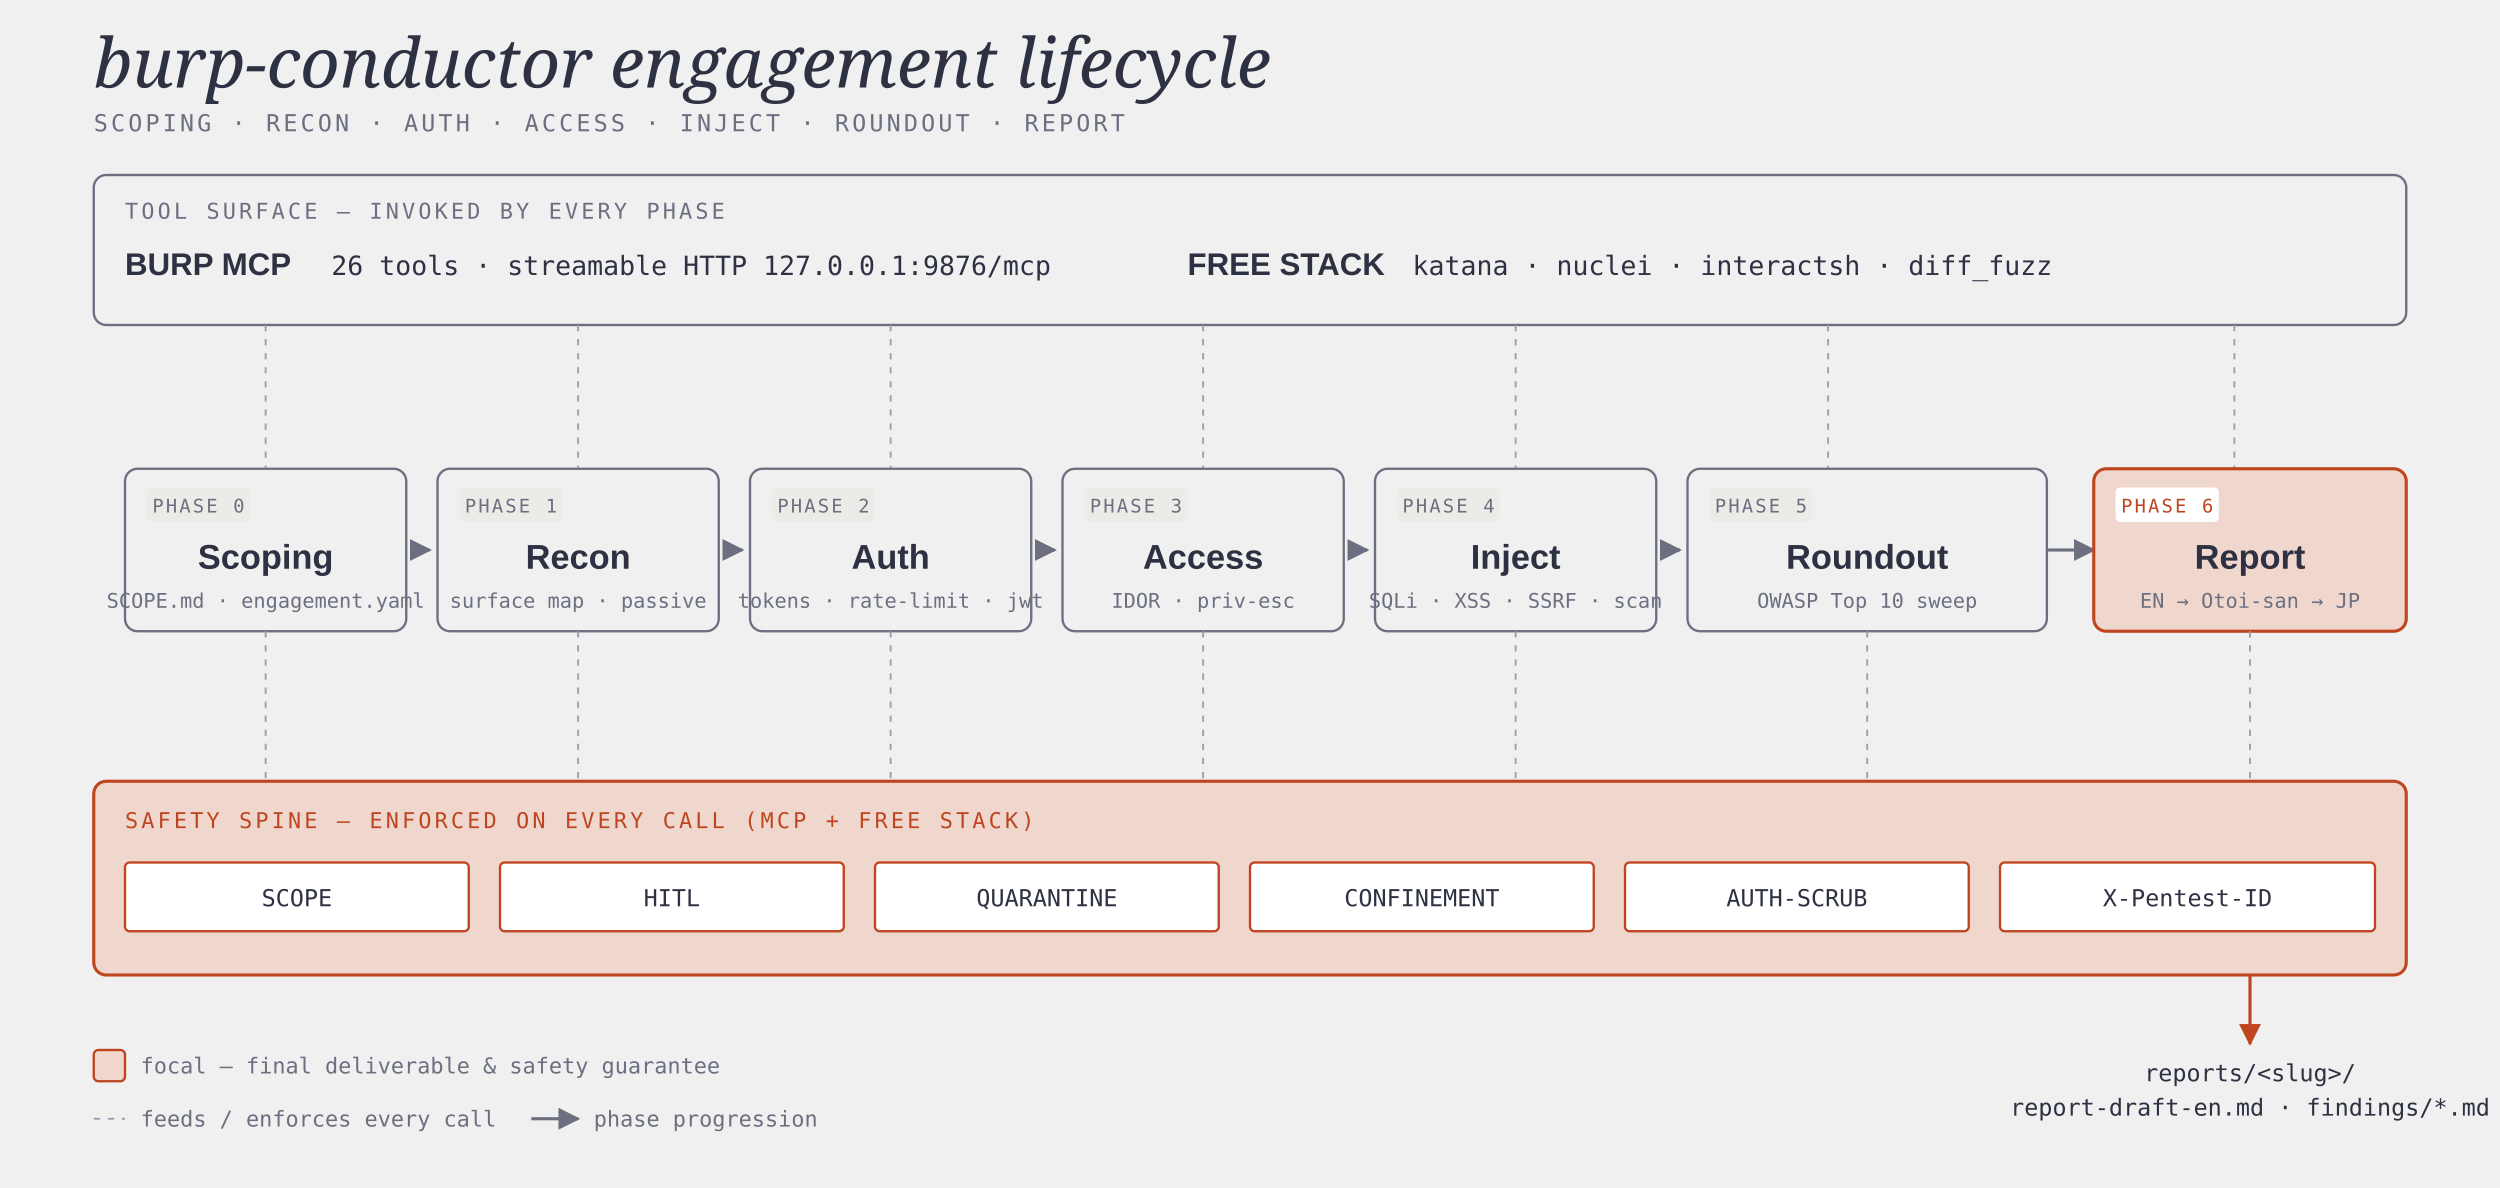
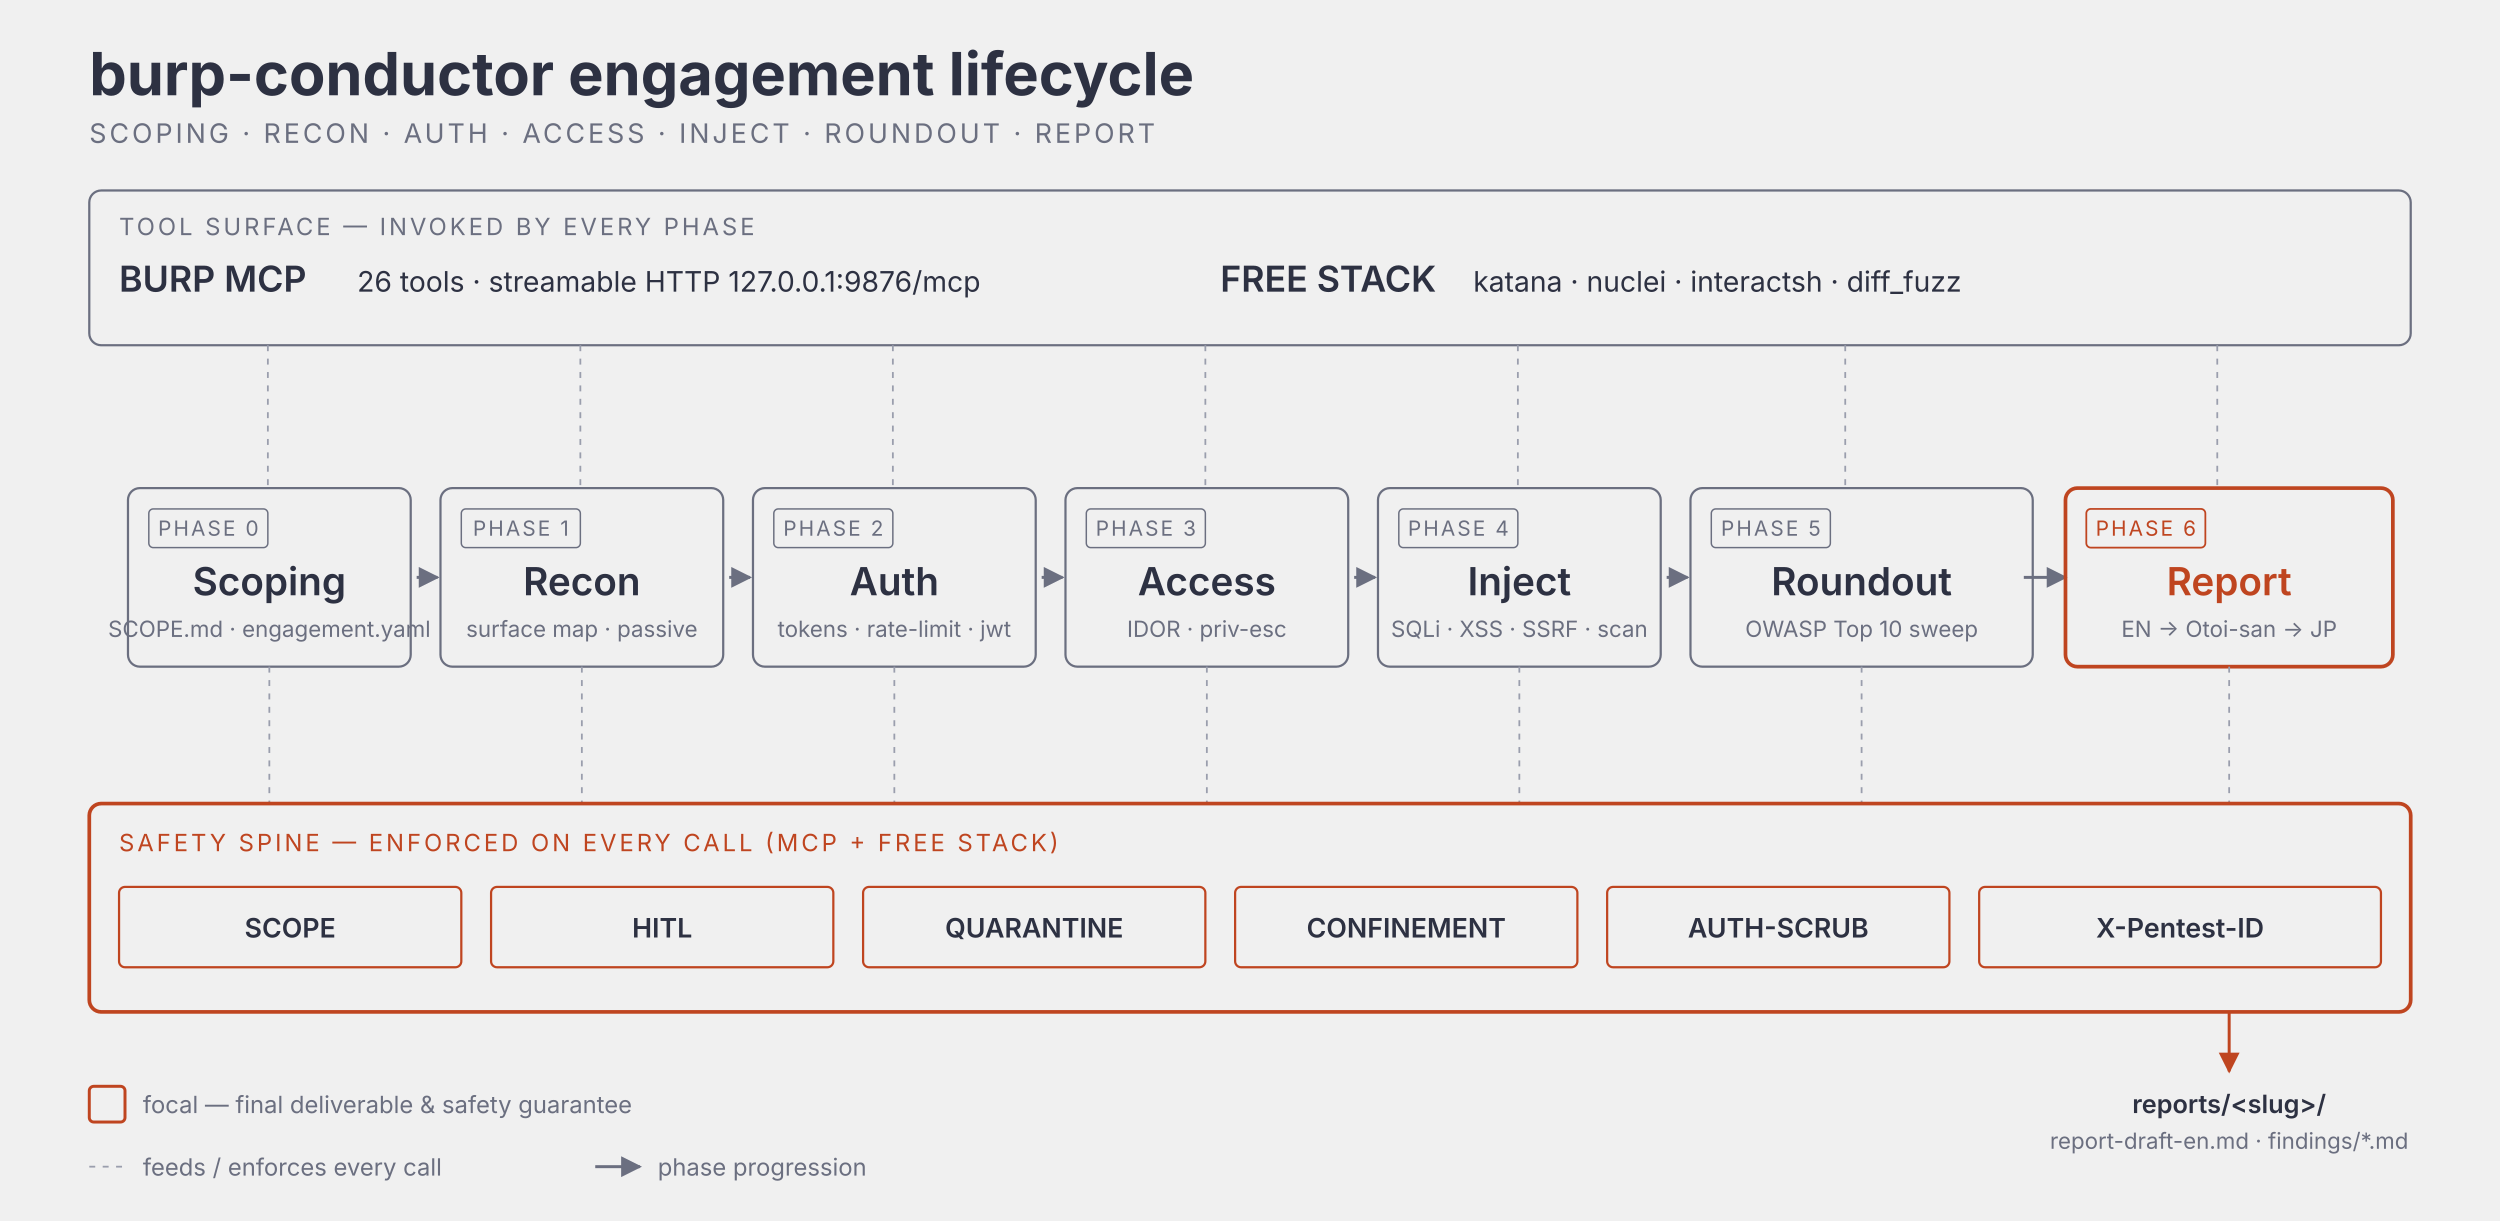
- <svg xmlns="http://www.w3.org/2000/svg" viewBox="0 0 1600 760" role="img" aria-labelledby="t d" font-family="'Geist','Helvetica Neue',Arial,sans-serif">
+ <svg xmlns="http://www.w3.org/2000/svg" viewBox="0 0 1680 820" role="img" aria-labelledby="t d" font-family="'Geist','Inter','Helvetica Neue',Arial,sans-serif">
  <defs>
    <marker id="a" viewBox="0 0 10 10" refX="9" refY="5" markerWidth="7" markerHeight="7" orient="auto-start-reverse">
      <path d="M 0 0 L 10 5 L 0 10 z" fill="#6b6f80" />
    </marker>
    <marker id="ac" viewBox="0 0 10 10" refX="9" refY="5" markerWidth="7" markerHeight="7" orient="auto-start-reverse">
      <path d="M 0 0 L 10 5 L 0 10 z" fill="#bf4520" />
    </marker>
  </defs>
-   <text x="60" y="56" font-family="Georgia,'Instrument Serif',serif" font-style="italic" font-size="44" fill="#2d3142">burp-conductor engagement lifecycle</text>
-   <text x="60" y="84" font-family="ui-monospace,'Geist Mono',monospace" font-size="15" letter-spacing="2" fill="#6b6f80">SCOPING · RECON · AUTH · ACCESS · INJECT · ROUNDOUT · REPORT</text>
-   <rect x="60" y="112" width="1480" height="96" rx="8" fill="none" stroke="#6b6f80" stroke-width="1.5" />
-   <text x="80" y="140" font-family="ui-monospace,monospace" font-size="14" letter-spacing="2" fill="#6b6f80">TOOL SURFACE — INVOKED BY EVERY PHASE</text>
-   <text x="80" y="176" font-size="20" font-weight="600" fill="#2d3142">BURP MCP</text>
-   <text x="212" y="176" font-family="ui-monospace,monospace" font-size="17" fill="#2d3142">26 tools · streamable HTTP 127.0.0.1:9876/mcp</text>
-   <text x="760" y="176" font-size="20" font-weight="600" fill="#2d3142">FREE STACK</text>
-   <text x="904" y="176" font-family="ui-monospace,monospace" font-size="17" fill="#2d3142">katana · nuclei · interactsh · diff_fuzz</text>
+   <text x="60" y="64" font-size="40" font-weight="700" fill="#2d3142">burp-conductor engagement lifecycle</text>
+   <text x="60" y="96" font-size="18" letter-spacing="2" fill="#6b6f80">SCOPING · RECON · AUTH · ACCESS · INJECT · ROUNDOUT · REPORT</text>
+   <rect x="60" y="128" width="1560" height="104" rx="8" fill="none" stroke="#6b6f80" stroke-width="1.5" />
+   <text x="80" y="158" font-size="16" letter-spacing="2" fill="#6b6f80">TOOL SURFACE — INVOKED BY EVERY PHASE</text>
+   <text x="80" y="196" font-size="24" font-weight="600" fill="#2d3142">BURP MCP</text>
+   <text x="240" y="196" font-size="19" fill="#2d3142">26 tools · streamable HTTP 127.0.0.1:9876/mcp</text>
+   <text x="820" y="196" font-size="24" font-weight="600" fill="#2d3142">FREE STACK</text>
+   <text x="990" y="196" font-size="19" fill="#2d3142">katana · nuclei · interactsh · diff_fuzz</text>
  <g stroke="#9a9ead" stroke-width="1.2" stroke-dasharray="4,5" fill="none">
-     <line x1="170" y1="208" x2="170" y2="300" />
-     <line x1="370" y1="208" x2="370" y2="300" />
-     <line x1="570" y1="208" x2="570" y2="300" />
-     <line x1="770" y1="208" x2="770" y2="300" />
-     <line x1="970" y1="208" x2="970" y2="300" />
-     <line x1="1170" y1="208" x2="1170" y2="300" />
-     <line x1="1430" y1="208" x2="1430" y2="300" />
+     <line x1="180" y1="232" x2="180" y2="328" />
+     <line x1="390" y1="232" x2="390" y2="328" />
+     <line x1="600" y1="232" x2="600" y2="328" />
+     <line x1="810" y1="232" x2="810" y2="328" />
+     <line x1="1020" y1="232" x2="1020" y2="328" />
+     <line x1="1240" y1="232" x2="1240" y2="328" />
+     <line x1="1490" y1="232" x2="1490" y2="328" />
  </g>
  <g stroke="#6b6f80" stroke-width="2" fill="none" marker-end="url(#a)">
-     <line x1="265" y1="352" x2="275" y2="352" />
-     <line x1="465" y1="352" x2="475" y2="352" />
-     <line x1="665" y1="352" x2="675" y2="352" />
-     <line x1="865" y1="352" x2="875" y2="352" />
-     <line x1="1065" y1="352" x2="1075" y2="352" />
-     <line x1="1310" y1="352" x2="1340" y2="352" />
+     <line x1="280" y1="388" x2="294" y2="388" />
+     <line x1="490" y1="388" x2="504" y2="388" />
+     <line x1="700" y1="388" x2="714" y2="388" />
+     <line x1="910" y1="388" x2="924" y2="388" />
+     <line x1="1120" y1="388" x2="1134" y2="388" />
+     <line x1="1360" y1="388" x2="1388" y2="388" />
  </g>
  <g>
-     <rect x="80" y="300" width="180" height="104" rx="8" fill="none" stroke="#6b6f80" stroke-width="1.5" />
-     <rect x="94" y="312" width="66" height="22" rx="3" fill="#ecebe7" />
-     <text x="127" y="328" font-family="ui-monospace,monospace" font-size="12" letter-spacing="1.4" fill="#6b6f80" text-anchor="middle">PHASE 0</text>
-     <text x="170" y="364" font-size="22" font-weight="600" fill="#2d3142" text-anchor="middle">Scoping</text>
-     <text x="170" y="389" font-family="ui-monospace,monospace" font-size="13" fill="#6b6f80" text-anchor="middle">SCOPE.md · engagement.yaml</text>
-     <rect x="280" y="300" width="180" height="104" rx="8" fill="none" stroke="#6b6f80" stroke-width="1.5" />
-     <rect x="294" y="312" width="66" height="22" rx="3" fill="#ecebe7" />
-     <text x="327" y="328" font-family="ui-monospace,monospace" font-size="12" letter-spacing="1.4" fill="#6b6f80" text-anchor="middle">PHASE 1</text>
-     <text x="370" y="364" font-size="22" font-weight="600" fill="#2d3142" text-anchor="middle">Recon</text>
-     <text x="370" y="389" font-family="ui-monospace,monospace" font-size="13" fill="#6b6f80" text-anchor="middle">surface map · passive</text>
-     <rect x="480" y="300" width="180" height="104" rx="8" fill="none" stroke="#6b6f80" stroke-width="1.5" />
-     <rect x="494" y="312" width="66" height="22" rx="3" fill="#ecebe7" />
-     <text x="527" y="328" font-family="ui-monospace,monospace" font-size="12" letter-spacing="1.4" fill="#6b6f80" text-anchor="middle">PHASE 2</text>
-     <text x="570" y="364" font-size="22" font-weight="600" fill="#2d3142" text-anchor="middle">Auth</text>
-     <text x="570" y="389" font-family="ui-monospace,monospace" font-size="13" fill="#6b6f80" text-anchor="middle">tokens · rate-limit · jwt</text>
-     <rect x="680" y="300" width="180" height="104" rx="8" fill="none" stroke="#6b6f80" stroke-width="1.5" />
-     <rect x="694" y="312" width="66" height="22" rx="3" fill="#ecebe7" />
-     <text x="727" y="328" font-family="ui-monospace,monospace" font-size="12" letter-spacing="1.4" fill="#6b6f80" text-anchor="middle">PHASE 3</text>
-     <text x="770" y="364" font-size="22" font-weight="600" fill="#2d3142" text-anchor="middle">Access</text>
-     <text x="770" y="389" font-family="ui-monospace,monospace" font-size="13" fill="#6b6f80" text-anchor="middle">IDOR · priv-esc</text>
-     <rect x="880" y="300" width="180" height="104" rx="8" fill="none" stroke="#6b6f80" stroke-width="1.5" />
-     <rect x="894" y="312" width="66" height="22" rx="3" fill="#ecebe7" />
-     <text x="927" y="328" font-family="ui-monospace,monospace" font-size="12" letter-spacing="1.4" fill="#6b6f80" text-anchor="middle">PHASE 4</text>
-     <text x="970" y="364" font-size="22" font-weight="600" fill="#2d3142" text-anchor="middle">Inject</text>
-     <text x="970" y="389" font-family="ui-monospace,monospace" font-size="13" fill="#6b6f80" text-anchor="middle">SQLi · XSS · SSRF · scan</text>
-     <rect x="1080" y="300" width="230" height="104" rx="8" fill="none" stroke="#6b6f80" stroke-width="1.5" />
-     <rect x="1094" y="312" width="66" height="22" rx="3" fill="#ecebe7" />
-     <text x="1127" y="328" font-family="ui-monospace,monospace" font-size="12" letter-spacing="1.4" fill="#6b6f80" text-anchor="middle">PHASE 5</text>
-     <text x="1195" y="364" font-size="22" font-weight="600" fill="#2d3142" text-anchor="middle">Roundout</text>
-     <text x="1195" y="389" font-family="ui-monospace,monospace" font-size="13" fill="#6b6f80" text-anchor="middle">OWASP Top 10 sweep</text>
-     <rect x="1340" y="300" width="200" height="104" rx="8" fill="#f0d7cd" stroke="#bf4520" stroke-width="2" />
-     <rect x="1354" y="312" width="66" height="22" rx="3" fill="#ffffff" />
-     <text x="1387" y="328" font-family="ui-monospace,monospace" font-size="12" letter-spacing="1.4" fill="#bf4520" text-anchor="middle">PHASE 6</text>
-     <text x="1440" y="364" font-size="22" font-weight="600" fill="#2d3142" text-anchor="middle">Report</text>
-     <text x="1440" y="389" font-family="ui-monospace,monospace" font-size="13" fill="#6b6f80" text-anchor="middle">EN → Otoi-san → JP</text>
+     <rect x="86" y="328" width="190" height="120" rx="8" fill="none" stroke="#6b6f80" stroke-width="1.5" />
+     <rect x="100" y="342" width="80" height="26" rx="3" fill="none" stroke="#6b6f80" stroke-width="1" />
+     <text x="140" y="360" font-size="14" letter-spacing="1.4" fill="#6b6f80" text-anchor="middle">PHASE 0</text>
+     <text x="181" y="400" font-size="26" font-weight="600" fill="#2d3142" text-anchor="middle">Scoping</text>
+     <text x="181" y="428" font-size="15" fill="#6b6f80" text-anchor="middle">SCOPE.md · engagement.yaml</text>
+     <rect x="296" y="328" width="190" height="120" rx="8" fill="none" stroke="#6b6f80" stroke-width="1.5" />
+     <rect x="310" y="342" width="80" height="26" rx="3" fill="none" stroke="#6b6f80" stroke-width="1" />
+     <text x="350" y="360" font-size="14" letter-spacing="1.4" fill="#6b6f80" text-anchor="middle">PHASE 1</text>
+     <text x="391" y="400" font-size="26" font-weight="600" fill="#2d3142" text-anchor="middle">Recon</text>
+     <text x="391" y="428" font-size="15" fill="#6b6f80" text-anchor="middle">surface map · passive</text>
+     <rect x="506" y="328" width="190" height="120" rx="8" fill="none" stroke="#6b6f80" stroke-width="1.5" />
+     <rect x="520" y="342" width="80" height="26" rx="3" fill="none" stroke="#6b6f80" stroke-width="1" />
+     <text x="560" y="360" font-size="14" letter-spacing="1.4" fill="#6b6f80" text-anchor="middle">PHASE 2</text>
+     <text x="601" y="400" font-size="26" font-weight="600" fill="#2d3142" text-anchor="middle">Auth</text>
+     <text x="601" y="428" font-size="15" fill="#6b6f80" text-anchor="middle">tokens · rate-limit · jwt</text>
+     <rect x="716" y="328" width="190" height="120" rx="8" fill="none" stroke="#6b6f80" stroke-width="1.5" />
+     <rect x="730" y="342" width="80" height="26" rx="3" fill="none" stroke="#6b6f80" stroke-width="1" />
+     <text x="770" y="360" font-size="14" letter-spacing="1.4" fill="#6b6f80" text-anchor="middle">PHASE 3</text>
+     <text x="811" y="400" font-size="26" font-weight="600" fill="#2d3142" text-anchor="middle">Access</text>
+     <text x="811" y="428" font-size="15" fill="#6b6f80" text-anchor="middle">IDOR · priv-esc</text>
+     <rect x="926" y="328" width="190" height="120" rx="8" fill="none" stroke="#6b6f80" stroke-width="1.5" />
+     <rect x="940" y="342" width="80" height="26" rx="3" fill="none" stroke="#6b6f80" stroke-width="1" />
+     <text x="980" y="360" font-size="14" letter-spacing="1.4" fill="#6b6f80" text-anchor="middle">PHASE 4</text>
+     <text x="1021" y="400" font-size="26" font-weight="600" fill="#2d3142" text-anchor="middle">Inject</text>
+     <text x="1021" y="428" font-size="15" fill="#6b6f80" text-anchor="middle">SQLi · XSS · SSRF · scan</text>
+     <rect x="1136" y="328" width="230" height="120" rx="8" fill="none" stroke="#6b6f80" stroke-width="1.5" />
+     <rect x="1150" y="342" width="80" height="26" rx="3" fill="none" stroke="#6b6f80" stroke-width="1" />
+     <text x="1190" y="360" font-size="14" letter-spacing="1.4" fill="#6b6f80" text-anchor="middle">PHASE 5</text>
+     <text x="1251" y="400" font-size="26" font-weight="600" fill="#2d3142" text-anchor="middle">Roundout</text>
+     <text x="1251" y="428" font-size="15" fill="#6b6f80" text-anchor="middle">OWASP Top 10 sweep</text>
+     <rect x="1388" y="328" width="220" height="120" rx="8" fill="none" stroke="#bf4520" stroke-width="2.5" />
+     <rect x="1402" y="342" width="80" height="26" rx="3" fill="none" stroke="#bf4520" stroke-width="1.2" />
+     <text x="1442" y="360" font-size="14" letter-spacing="1.4" fill="#bf4520" text-anchor="middle">PHASE 6</text>
+     <text x="1498" y="400" font-size="26" font-weight="600" fill="#bf4520" text-anchor="middle">Report</text>
+     <text x="1498" y="428" font-size="15" fill="#6b6f80" text-anchor="middle">EN → Otoi-san → JP</text>
  </g>
  <g stroke="#9a9ead" stroke-width="1.2" stroke-dasharray="4,5" fill="none">
-     <line x1="170" y1="404" x2="170" y2="500" />
-     <line x1="370" y1="404" x2="370" y2="500" />
-     <line x1="570" y1="404" x2="570" y2="500" />
-     <line x1="770" y1="404" x2="770" y2="500" />
-     <line x1="970" y1="404" x2="970" y2="500" />
-     <line x1="1195" y1="404" x2="1195" y2="500" />
-     <line x1="1440" y1="404" x2="1440" y2="500" />
+     <line x1="181" y1="448" x2="181" y2="540" />
+     <line x1="391" y1="448" x2="391" y2="540" />
+     <line x1="601" y1="448" x2="601" y2="540" />
+     <line x1="811" y1="448" x2="811" y2="540" />
+     <line x1="1021" y1="448" x2="1021" y2="540" />
+     <line x1="1251" y1="448" x2="1251" y2="540" />
+     <line x1="1498" y1="448" x2="1498" y2="540" />
  </g>
-   <rect x="60" y="500" width="1480" height="124" rx="8" fill="#f0d7cd" stroke="#bf4520" stroke-width="2" />
-   <text x="80" y="530" font-family="ui-monospace,monospace" font-size="14" letter-spacing="2" fill="#bf4520">SAFETY SPINE — ENFORCED ON EVERY CALL (MCP + FREE STACK)</text>
-   <g font-family="ui-monospace,monospace" font-size="15" fill="#2d3142">
-     <rect x="80" y="552" width="220" height="44" rx="3" fill="#ffffff" stroke="#bf4520" stroke-width="1.5" />
-     <text x="190" y="580" text-anchor="middle">SCOPE</text>
-     <rect x="320" y="552" width="220" height="44" rx="3" fill="#ffffff" stroke="#bf4520" stroke-width="1.5" />
-     <text x="430" y="580" text-anchor="middle">HITL</text>
-     <rect x="560" y="552" width="220" height="44" rx="3" fill="#ffffff" stroke="#bf4520" stroke-width="1.5" />
-     <text x="670" y="580" text-anchor="middle">QUARANTINE</text>
-     <rect x="800" y="552" width="220" height="44" rx="3" fill="#ffffff" stroke="#bf4520" stroke-width="1.5" />
-     <text x="910" y="580" text-anchor="middle">CONFINEMENT</text>
-     <rect x="1040" y="552" width="220" height="44" rx="3" fill="#ffffff" stroke="#bf4520" stroke-width="1.5" />
-     <text x="1150" y="580" text-anchor="middle">AUTH-SCRUB</text>
-     <rect x="1280" y="552" width="240" height="44" rx="3" fill="#ffffff" stroke="#bf4520" stroke-width="1.5" />
-     <text x="1400" y="580" text-anchor="middle">X-Pentest-ID</text>
+   <rect x="60" y="540" width="1560" height="140" rx="8" fill="none" stroke="#bf4520" stroke-width="2.5" />
+   <text x="80" y="572" font-size="16" letter-spacing="2" fill="#bf4520">SAFETY SPINE — ENFORCED ON EVERY CALL (MCP + FREE STACK)</text>
+   <g font-size="18" font-weight="600" fill="#2d3142">
+     <rect x="80" y="596" width="230" height="54" rx="4" fill="none" stroke="#bf4520" stroke-width="1.5" />
+     <text x="195" y="630" text-anchor="middle">SCOPE</text>
+     <rect x="330" y="596" width="230" height="54" rx="4" fill="none" stroke="#bf4520" stroke-width="1.5" />
+     <text x="445" y="630" text-anchor="middle">HITL</text>
+     <rect x="580" y="596" width="230" height="54" rx="4" fill="none" stroke="#bf4520" stroke-width="1.5" />
+     <text x="695" y="630" text-anchor="middle">QUARANTINE</text>
+     <rect x="830" y="596" width="230" height="54" rx="4" fill="none" stroke="#bf4520" stroke-width="1.5" />
+     <text x="945" y="630" text-anchor="middle">CONFINEMENT</text>
+     <rect x="1080" y="596" width="230" height="54" rx="4" fill="none" stroke="#bf4520" stroke-width="1.5" />
+     <text x="1195" y="630" text-anchor="middle">AUTH-SCRUB</text>
+     <rect x="1330" y="596" width="270" height="54" rx="4" fill="none" stroke="#bf4520" stroke-width="1.5" />
+     <text x="1465" y="630" text-anchor="middle">X-Pentest-ID</text>
  </g>
-   <line x1="1440" y1="624" x2="1440" y2="668" stroke="#bf4520" stroke-width="2" marker-end="url(#ac)" />
-   <g font-family="ui-monospace,monospace" font-size="15" fill="#2d3142">
-     <text x="1440" y="692" text-anchor="middle">reports/&lt;slug&gt;/</text>
-     <text x="1440" y="714" text-anchor="middle">report-draft-en.md · findings/*.md</text>
+   <line x1="1498" y1="680" x2="1498" y2="720" stroke="#bf4520" stroke-width="2" marker-end="url(#ac)" />
+   <g font-size="17" fill="#2d3142">
+     <text x="1498" y="748" text-anchor="middle" font-weight="600">reports/&lt;slug&gt;/</text>
+     <text x="1498" y="772" text-anchor="middle" font-size="15" fill="#6b6f80">report-draft-en.md · findings/*.md</text>
  </g>
-   <g font-family="ui-monospace,monospace" font-size="14" fill="#6b6f80">
-     <rect x="60" y="672" width="20" height="20" rx="3" fill="#f0d7cd" stroke="#bf4520" stroke-width="1.5" />
-     <text x="90" y="687">focal — final deliverable &amp; safety guarantee</text>
-     <line x1="60" y1="716" x2="80" y2="716" stroke="#9a9ead" stroke-width="1.2" stroke-dasharray="4,5" />
-     <text x="90" y="721">feeds / enforces every call</text>
-     <line x1="340" y1="716" x2="370" y2="716" stroke="#6b6f80" stroke-width="2" marker-end="url(#a)" />
-     <text x="380" y="721">phase progression</text>
+   <g font-size="16" fill="#6b6f80">
+     <rect x="60" y="730" width="24" height="24" rx="3" fill="none" stroke="#bf4520" stroke-width="2" />
+     <text x="96" y="748">focal — final deliverable &amp; safety guarantee</text>
+     <line x1="60" y1="784" x2="84" y2="784" stroke="#9a9ead" stroke-width="1.2" stroke-dasharray="4,5" />
+     <text x="96" y="790">feeds / enforces every call</text>
+     <line x1="400" y1="784" x2="430" y2="784" stroke="#6b6f80" stroke-width="2" marker-end="url(#a)" />
+     <text x="442" y="790">phase progression</text>
  </g>
</svg>
